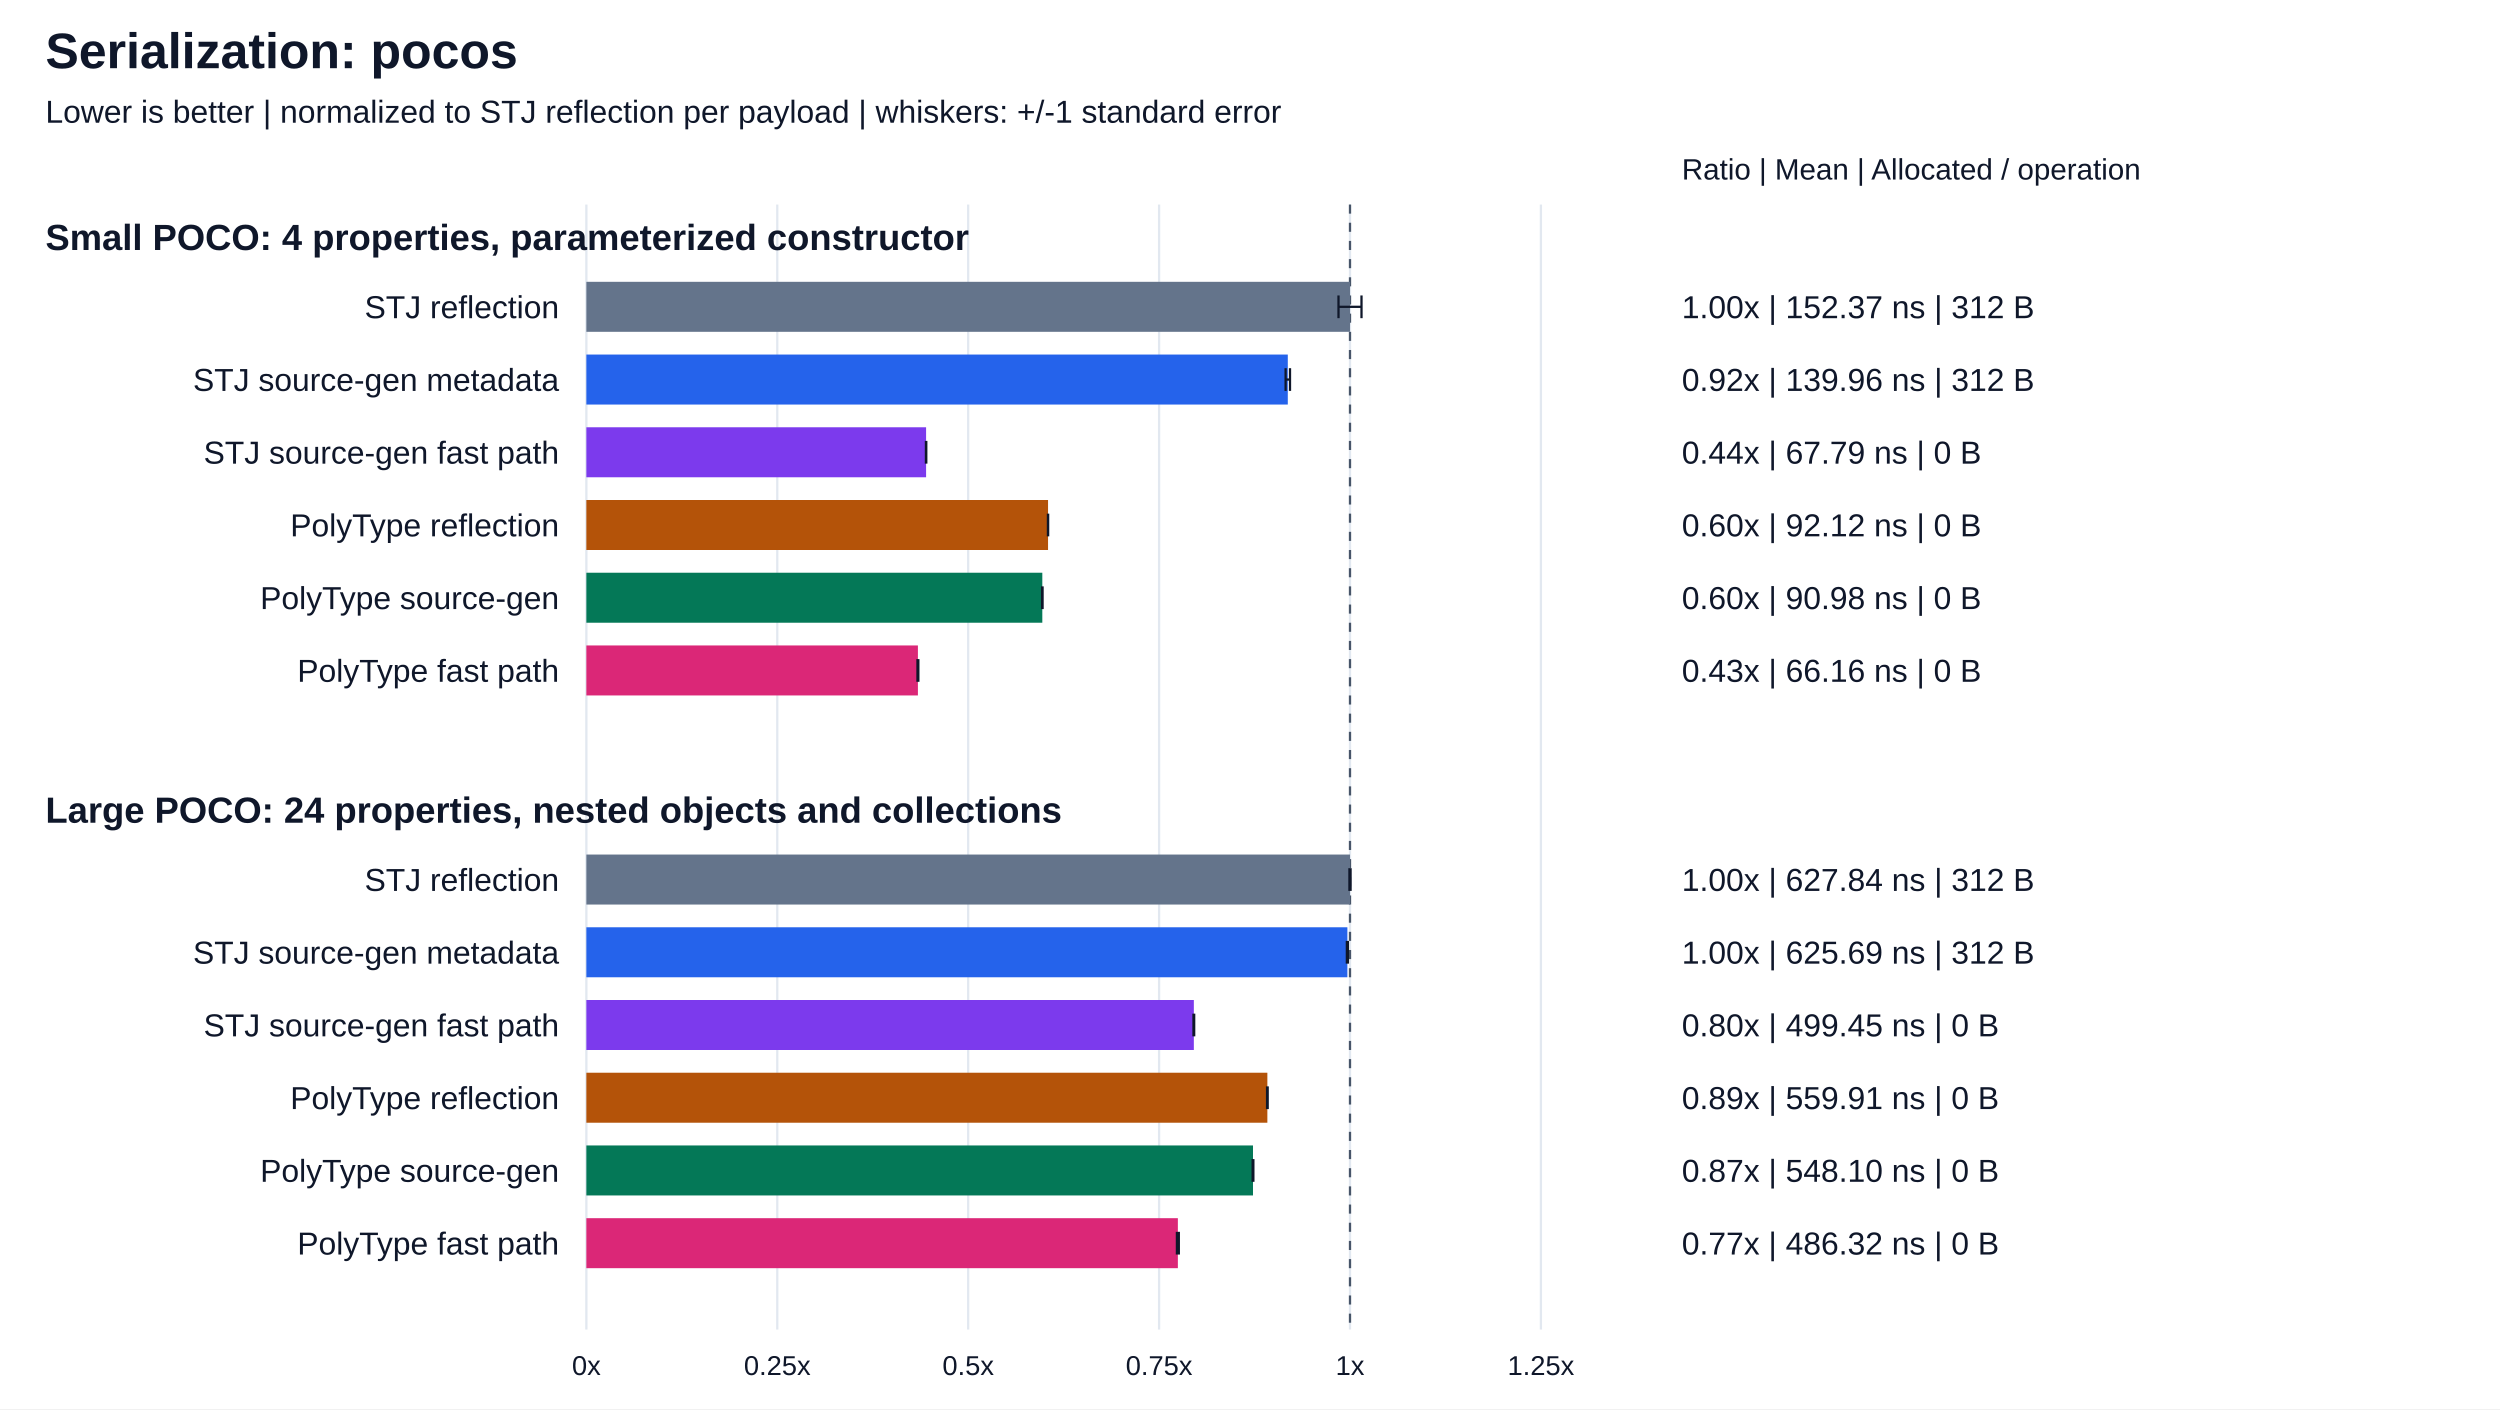
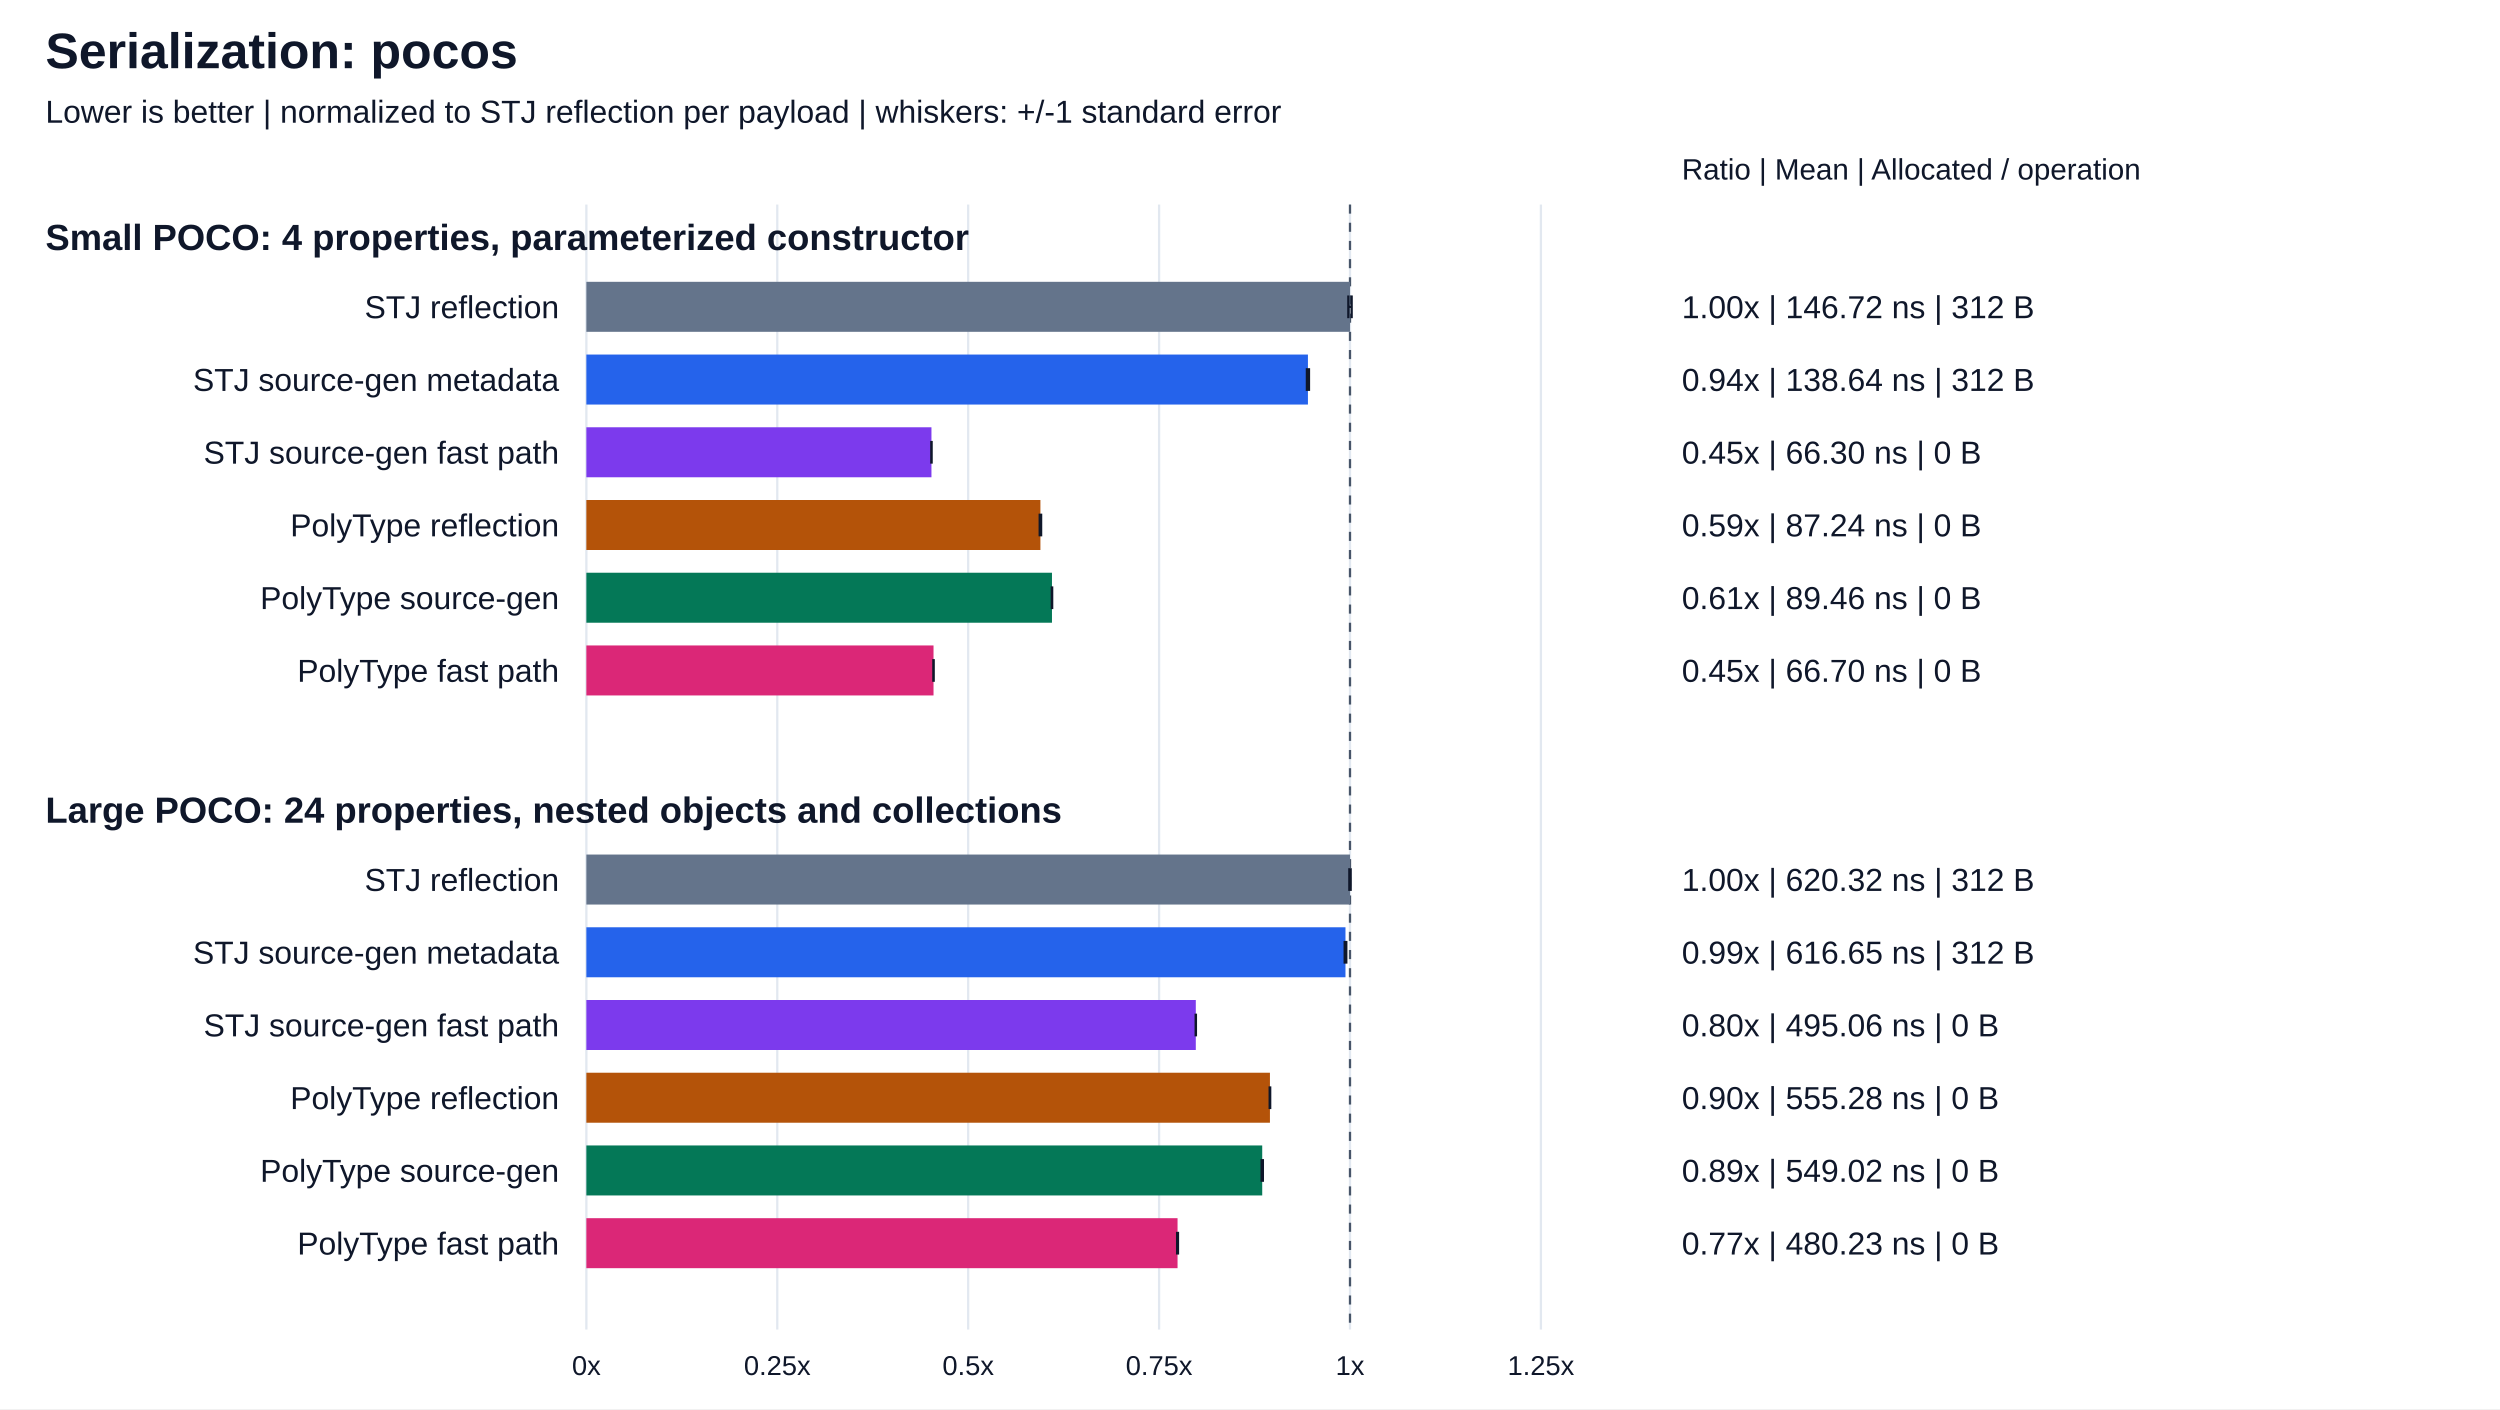
<svg xmlns="http://www.w3.org/2000/svg" width="1100" height="620" viewBox="0 0 1100 620" role="img" aria-labelledby="title desc">
  <rect width="100%" height="100%" fill="#ffffff" />
  <g font-family="Arial, sans-serif" font-size="14" fill="#0f172a">
    <text x="20" y="30" font-size="22" font-weight="bold">Serialization: pocos</text>
    <text x="20" y="54">Lower is better | normalized to STJ reflection per payload | whiskers: +/-1 standard error</text>
    <text x="740" y="79" font-size="13">Ratio | Mean | Allocated / operation</text>
    <line x1="258.00" y1="90" x2="258.00" y2="585" stroke="#e2e8f0" />
    <text x="258.00" y="605" text-anchor="middle" font-size="12">0x</text>
    <line x1="342.00" y1="90" x2="342.00" y2="585" stroke="#e2e8f0" />
    <text x="342.00" y="605" text-anchor="middle" font-size="12">0.25x</text>
    <line x1="426.00" y1="90" x2="426.00" y2="585" stroke="#e2e8f0" />
    <text x="426.00" y="605" text-anchor="middle" font-size="12">0.5x</text>
    <line x1="510.00" y1="90" x2="510.00" y2="585" stroke="#e2e8f0" />
    <text x="510.00" y="605" text-anchor="middle" font-size="12">0.75x</text>
    <line x1="594.00" y1="90" x2="594.00" y2="585" stroke="#e2e8f0" />
    <text x="594.00" y="605" text-anchor="middle" font-size="12">1x</text>
    <line x1="678.00" y1="90" x2="678.00" y2="585" stroke="#e2e8f0" />
    <text x="678.00" y="605" text-anchor="middle" font-size="12">1.25x</text>
    <line x1="594.00" y1="90" x2="594.00" y2="585" stroke="#475569" stroke-dasharray="4 4" />
    <text x="20" y="110" font-weight="bold" font-size="16">Small POCO: 4 properties, parameterized constructor</text>
    <text x="246" y="140" text-anchor="end">STJ reflection</text>
    <rect x="258" y="124" width="336.00" height="22" fill="#64748b" />
-     <path d="M 588.94 135 H 599.06 M 588.94 130 V 140 M 599.06 130 V 140" stroke="#0f172a" fill="none" />
-     <text x="740" y="140">1.00x | 152.37 ns | 312 B</text>
+     <path d="M 593.27 135 H 594.73 M 593.27 130 V 140 M 594.73 130 V 140" stroke="#0f172a" fill="none" />
+     <text x="740" y="140">1.00x | 146.72 ns | 312 B</text>
    <text x="246" y="172" text-anchor="end">STJ source-gen metadata</text>
-     <rect x="258" y="156" width="308.63" height="22" fill="#2563eb" />
-     <path d="M 565.67 167 H 567.60 M 565.67 162 V 172 M 567.60 162 V 172" stroke="#0f172a" fill="none" />
-     <text x="740" y="172">0.92x | 139.96 ns | 312 B</text>
+     <rect x="258" y="156" width="317.49" height="22" fill="#2563eb" />
+     <path d="M 575.03 167 H 575.95 M 575.03 162 V 172 M 575.95 162 V 172" stroke="#0f172a" fill="none" />
+     <text x="740" y="172">0.94x | 138.64 ns | 312 B</text>
    <text x="246" y="204" text-anchor="end">STJ source-gen fast path</text>
-     <rect x="258" y="188" width="149.48" height="22" fill="#7c3aed" />
-     <path d="M 407.41 199 H 407.56 M 407.41 194 V 204 M 407.56 194 V 204" stroke="#0f172a" fill="none" />
-     <text x="740" y="204">0.44x | 67.79 ns | 0 B</text>
+     <rect x="258" y="188" width="151.84" height="22" fill="#7c3aed" />
+     <path d="M 409.78 199 H 409.91 M 409.78 194 V 204 M 409.91 194 V 204" stroke="#0f172a" fill="none" />
+     <text x="740" y="204">0.45x | 66.30 ns | 0 B</text>
    <text x="246" y="236" text-anchor="end">PolyType reflection</text>
-     <rect x="258" y="220" width="203.14" height="22" fill="#b45309" />
-     <path d="M 461.09 231 H 461.18 M 461.09 226 V 236 M 461.18 226 V 236" stroke="#0f172a" fill="none" />
-     <text x="740" y="236">0.60x | 92.12 ns | 0 B</text>
+     <rect x="258" y="220" width="199.78" height="22" fill="#b45309" />
+     <path d="M 457.47 231 H 458.09 M 457.47 226 V 236 M 458.09 226 V 236" stroke="#0f172a" fill="none" />
+     <text x="740" y="236">0.59x | 87.24 ns | 0 B</text>
    <text x="246" y="268" text-anchor="end">PolyType source-gen</text>
-     <rect x="258" y="252" width="200.62" height="22" fill="#047857" />
-     <path d="M 458.52 263 H 458.73 M 458.52 258 V 268 M 458.73 258 V 268" stroke="#0f172a" fill="none" />
-     <text x="740" y="268">0.60x | 90.98 ns | 0 B</text>
+     <rect x="258" y="252" width="204.87" height="22" fill="#047857" />
+     <path d="M 462.80 263 H 462.95 M 462.80 258 V 268 M 462.95 258 V 268" stroke="#0f172a" fill="none" />
+     <text x="740" y="268">0.61x | 89.46 ns | 0 B</text>
    <text x="246" y="300" text-anchor="end">PolyType fast path</text>
-     <rect x="258" y="284" width="145.88" height="22" fill="#db2777" />
-     <path d="M 403.69 295 H 404.07 M 403.69 290 V 300 M 404.07 290 V 300" stroke="#0f172a" fill="none" />
-     <text x="740" y="300">0.43x | 66.16 ns | 0 B</text>
+     <rect x="258" y="284" width="152.75" height="22" fill="#db2777" />
+     <path d="M 410.68 295 H 410.82 M 410.68 290 V 300 M 410.82 290 V 300" stroke="#0f172a" fill="none" />
+     <text x="740" y="300">0.45x | 66.70 ns | 0 B</text>
    <text x="20" y="362" font-weight="bold" font-size="16">Large POCO: 24 properties, nested objects and collections</text>
    <text x="246" y="392" text-anchor="end">STJ reflection</text>
    <rect x="258" y="376" width="336.00" height="22" fill="#64748b" />
-     <path d="M 593.75 387 H 594.25 M 593.75 382 V 392 M 594.25 382 V 392" stroke="#0f172a" fill="none" />
-     <text x="740" y="392">1.00x | 627.84 ns | 312 B</text>
+     <path d="M 593.71 387 H 594.29 M 593.71 382 V 392 M 594.29 382 V 392" stroke="#0f172a" fill="none" />
+     <text x="740" y="392">1.00x | 620.32 ns | 312 B</text>
    <text x="246" y="424" text-anchor="end">STJ source-gen metadata</text>
-     <rect x="258" y="408" width="334.85" height="22" fill="#2563eb" />
-     <path d="M 592.62 419 H 593.07 M 592.62 414 V 424 M 593.07 414 V 424" stroke="#0f172a" fill="none" />
-     <text x="740" y="424">1.00x | 625.69 ns | 312 B</text>
+     <rect x="258" y="408" width="334.01" height="22" fill="#2563eb" />
+     <path d="M 591.66 419 H 592.37 M 591.66 414 V 424 M 592.37 414 V 424" stroke="#0f172a" fill="none" />
+     <text x="740" y="424">0.99x | 616.65 ns | 312 B</text>
    <text x="246" y="456" text-anchor="end">STJ source-gen fast path</text>
-     <rect x="258" y="440" width="267.29" height="22" fill="#7c3aed" />
-     <path d="M 525.13 451 H 525.44 M 525.13 446 V 456 M 525.44 446 V 456" stroke="#0f172a" fill="none" />
-     <text x="740" y="456">0.80x | 499.45 ns | 0 B</text>
+     <rect x="258" y="440" width="268.15" height="22" fill="#7c3aed" />
+     <path d="M 526.10 451 H 526.20 M 526.10 446 V 456 M 526.20 446 V 456" stroke="#0f172a" fill="none" />
+     <text x="740" y="456">0.80x | 495.06 ns | 0 B</text>
    <text x="246" y="488" text-anchor="end">PolyType reflection</text>
-     <rect x="258" y="472" width="299.64" height="22" fill="#b45309" />
-     <path d="M 557.51 483 H 557.78 M 557.51 478 V 488 M 557.78 478 V 488" stroke="#0f172a" fill="none" />
-     <text x="740" y="488">0.89x | 559.91 ns | 0 B</text>
+     <rect x="258" y="472" width="300.77" height="22" fill="#b45309" />
+     <path d="M 558.66 483 H 558.88 M 558.66 478 V 488 M 558.88 478 V 488" stroke="#0f172a" fill="none" />
+     <text x="740" y="488">0.90x | 555.28 ns | 0 B</text>
    <text x="246" y="520" text-anchor="end">PolyType source-gen</text>
-     <rect x="258" y="504" width="293.32" height="22" fill="#047857" />
-     <path d="M 551.16 515 H 551.48 M 551.16 510 V 520 M 551.48 510 V 520" stroke="#0f172a" fill="none" />
-     <text x="740" y="520">0.87x | 548.10 ns | 0 B</text>
+     <rect x="258" y="504" width="297.38" height="22" fill="#047857" />
+     <path d="M 555.11 515 H 555.66 M 555.11 510 V 520 M 555.66 510 V 520" stroke="#0f172a" fill="none" />
+     <text x="740" y="520">0.89x | 549.02 ns | 0 B</text>
    <text x="246" y="552" text-anchor="end">PolyType fast path</text>
-     <rect x="258" y="536" width="260.26" height="22" fill="#db2777" />
-     <path d="M 517.84 547 H 518.68 M 517.84 542 V 552 M 518.68 542 V 552" stroke="#0f172a" fill="none" />
-     <text x="740" y="552">0.77x | 486.32 ns | 0 B</text>
+     <rect x="258" y="536" width="260.12" height="22" fill="#db2777" />
+     <path d="M 517.93 547 H 518.31 M 517.93 542 V 552 M 518.31 542 V 552" stroke="#0f172a" fill="none" />
+     <text x="740" y="552">0.77x | 480.23 ns | 0 B</text>
  </g>
</svg>
